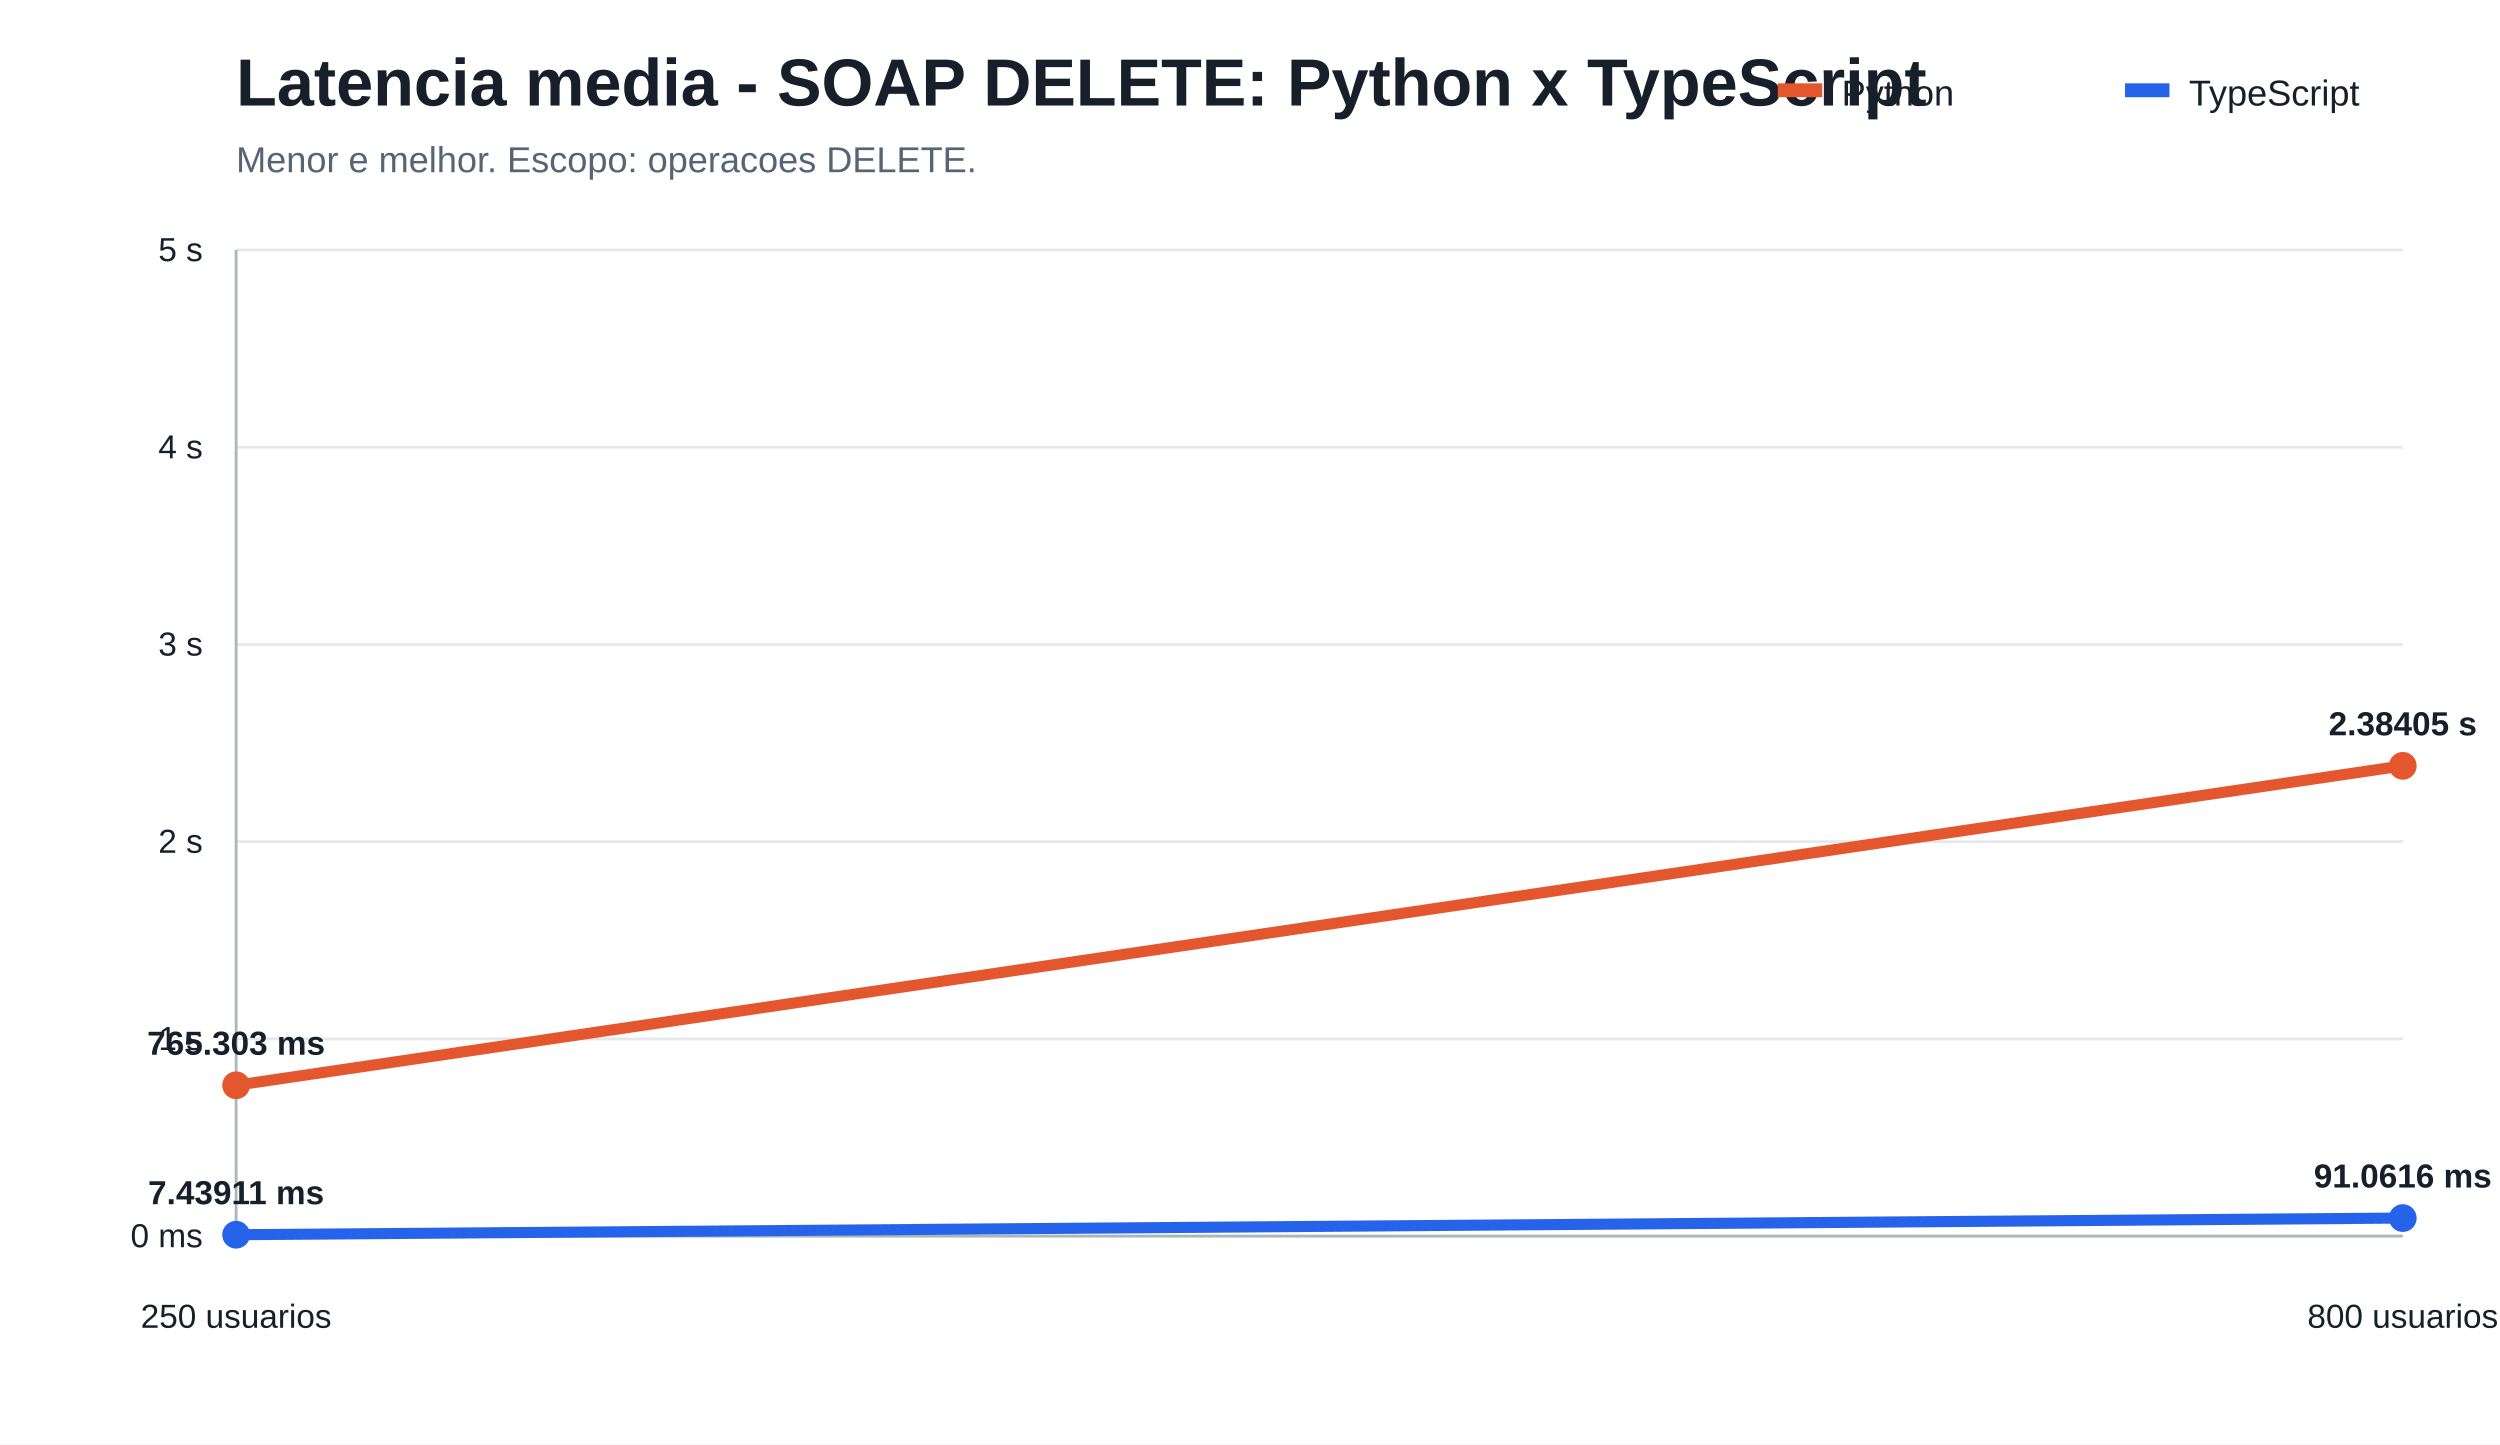
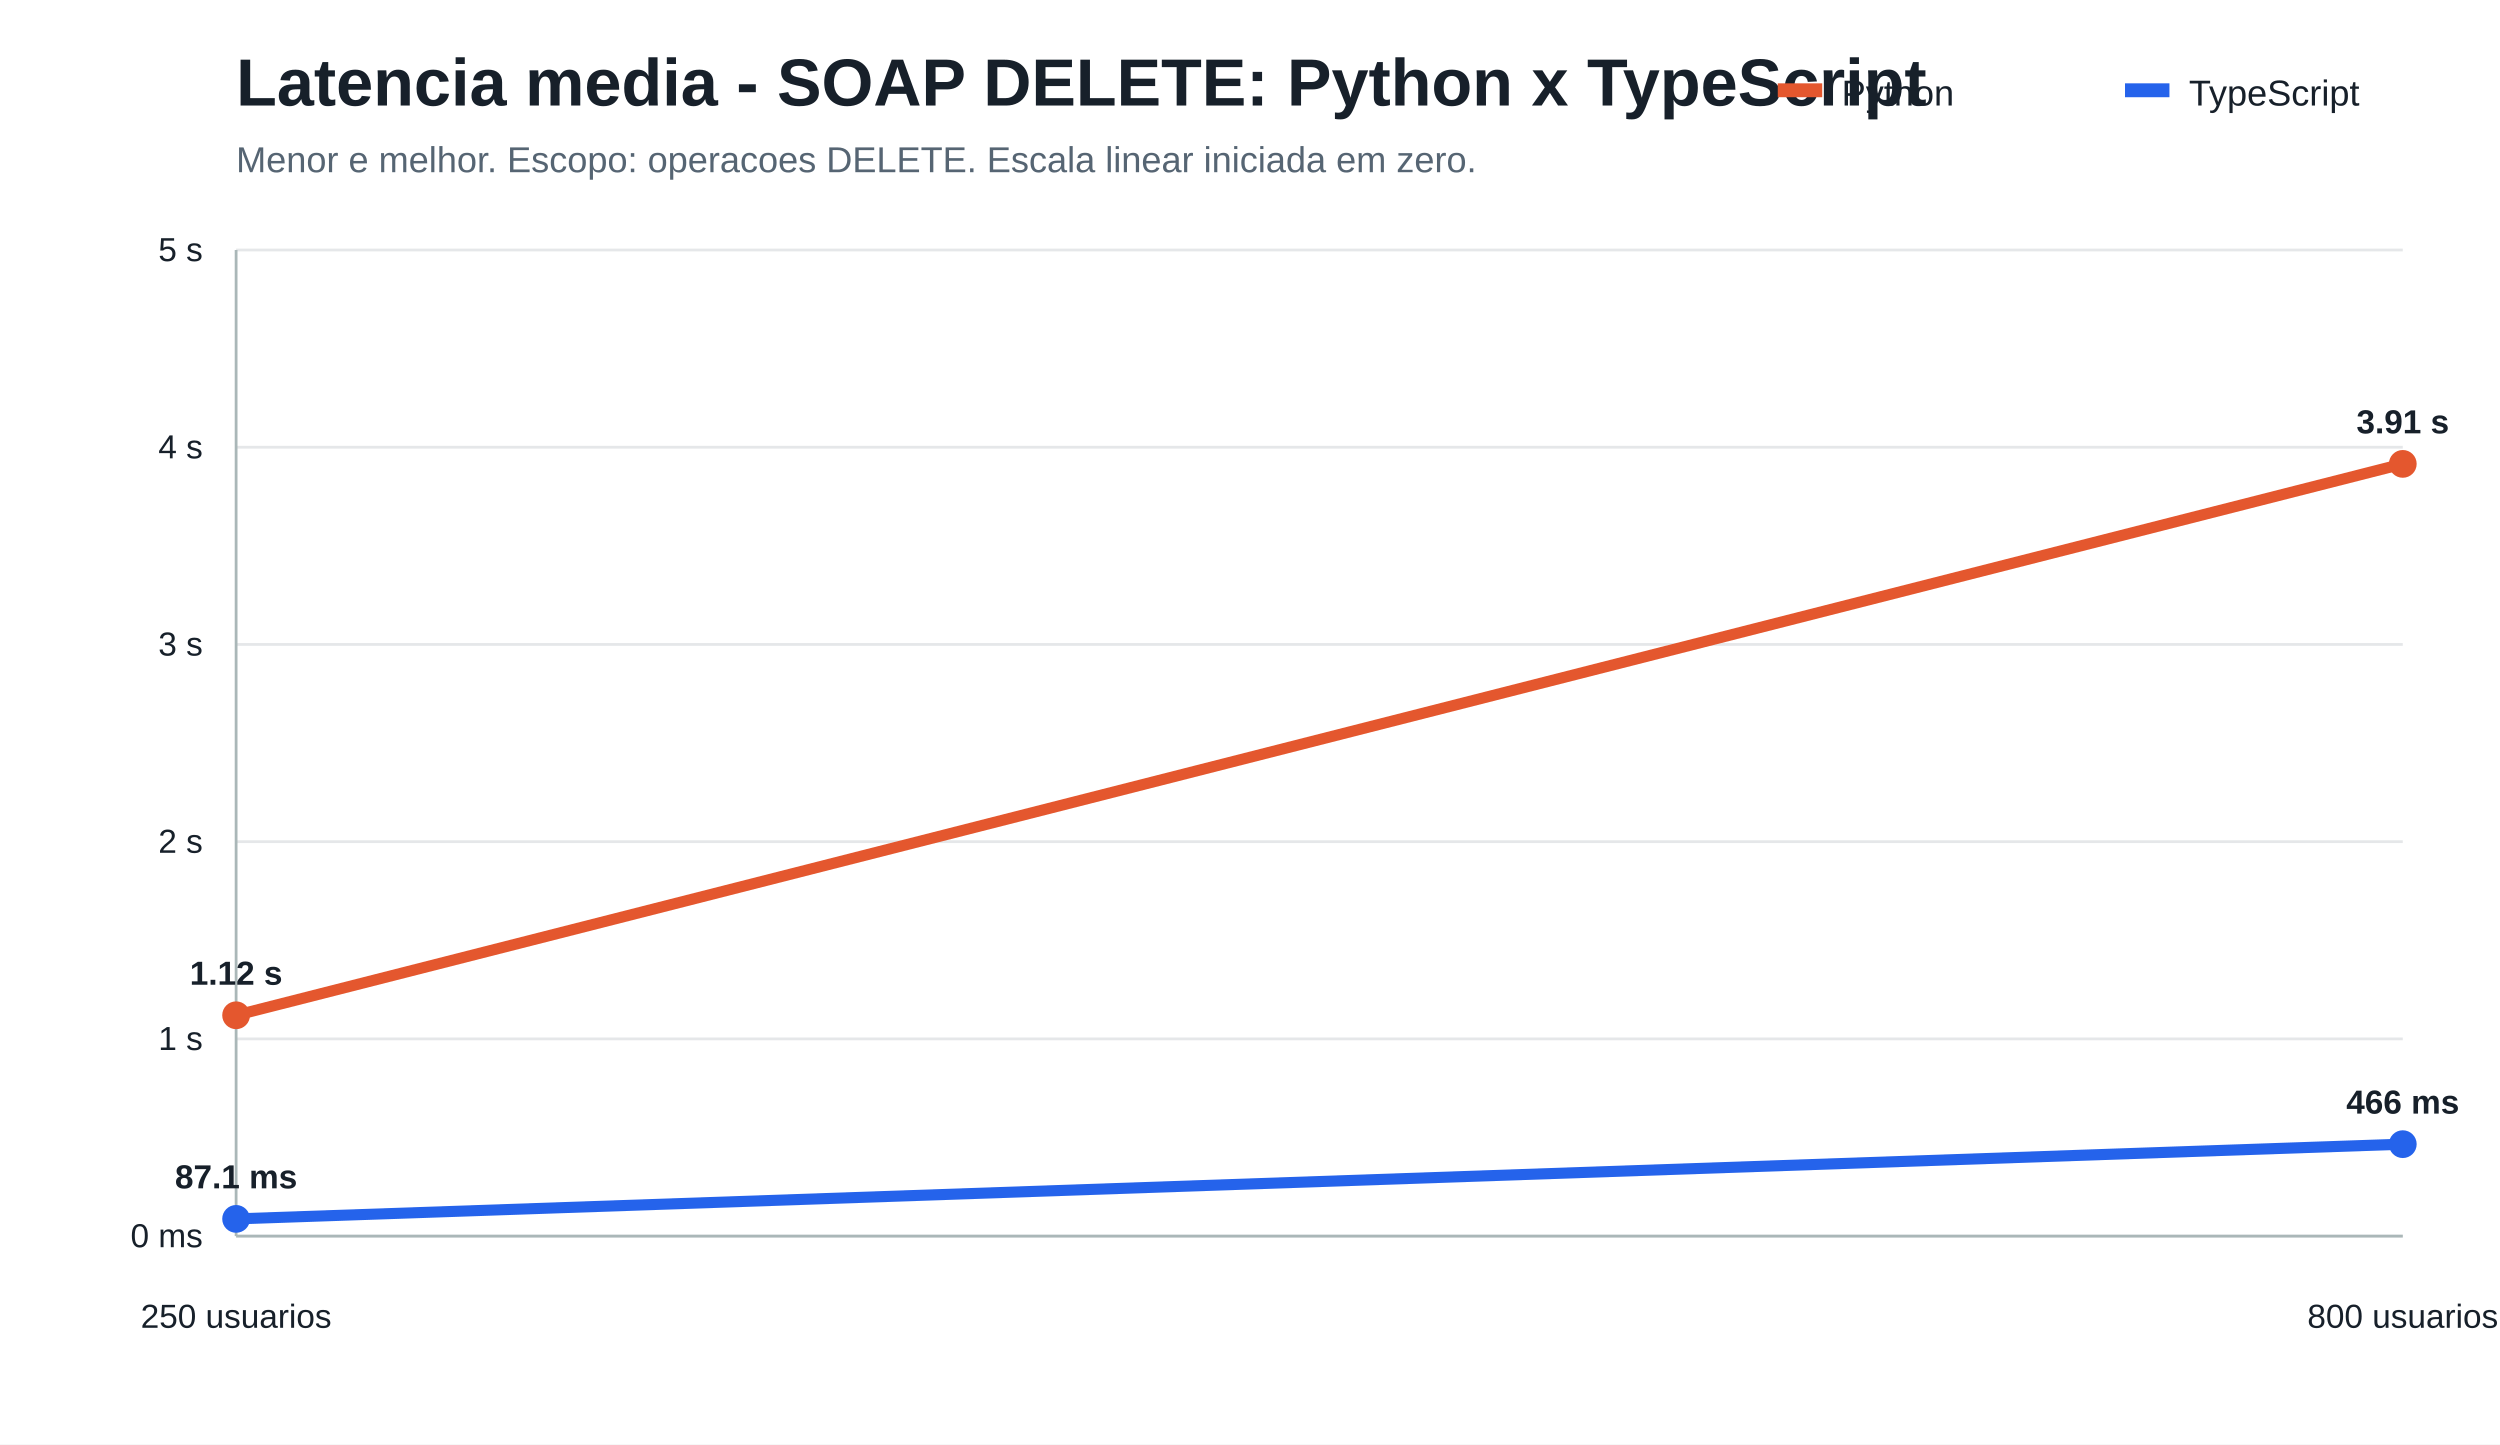
<svg xmlns="http://www.w3.org/2000/svg" width="900" height="520" viewBox="0 0 900 520">
  <style>text{font-family:Arial,sans-serif;fill:#17202a}.title{font-size:24px;font-weight:700}.subtitle{font-size:13px;fill:#566573}.axis{stroke:#aab7b8;stroke-width:1}.grid{stroke:#e5e7e9;stroke-width:1}.label{font-size:12px}.value{font-size:12px;font-weight:700}.legend{font-size:13px}</style>
  <rect width="100%" height="100%" fill="#ffffff" />
  <text x="85" y="38" class="title">Latencia media - SOAP DELETE: Python x TypeScript</text>
-   <text x="85" y="62" class="subtitle">Menor e melhor. Escopo: operacoes DELETE.</text>
+   <text x="85" y="62" class="subtitle">Menor e melhor. Escopo: operacoes DELETE. Escala linear iniciada em zero.</text>
  <line x1="85" y1="445.0" x2="865" y2="445.0" class="grid" />
  <text x="73" y="449.0" text-anchor="end" class="label">0 ms</text>
  <line x1="85" y1="374.0" x2="865" y2="374.0" class="grid" />
  <text x="73" y="378.0" text-anchor="end" class="label">1 s</text>
  <line x1="85" y1="303.0" x2="865" y2="303.0" class="grid" />
  <text x="73" y="307.0" text-anchor="end" class="label">2 s</text>
  <line x1="85" y1="232.0" x2="865" y2="232.0" class="grid" />
  <text x="73" y="236.0" text-anchor="end" class="label">3 s</text>
  <line x1="85" y1="161.0" x2="865" y2="161.0" class="grid" />
  <text x="73" y="165.0" text-anchor="end" class="label">4 s</text>
  <line x1="85" y1="90.0" x2="865" y2="90.0" class="grid" />
  <text x="73" y="94.0" text-anchor="end" class="label">5 s</text>
  <line x1="85" y1="90" x2="85" y2="445" class="axis" />
  <line x1="85" y1="445" x2="865" y2="445" class="axis" />
  <text x="85.0" y="478" text-anchor="middle" class="label">250 usuarios</text>
  <text x="865.0" y="478" text-anchor="middle" class="label">800 usuarios</text>
-   <polyline points="85.0,390.7 865.0,275.7" fill="none" stroke="#e4572e" stroke-width="4" stroke-linecap="round" stroke-linejoin="round" />
-   <circle cx="85.0" cy="390.7" r="5" fill="#e4572e" />
-   <text x="85.0" y="379.7" text-anchor="middle" class="value">765.303 ms</text>
-   <circle cx="865.0" cy="275.7" r="5" fill="#e4572e" />
-   <text x="865.0" y="264.7" text-anchor="middle" class="value">2.38405 s</text>
-   <polyline points="85.0,444.5 865.0,438.5" fill="none" stroke="#2563eb" stroke-width="4" stroke-linecap="round" stroke-linejoin="round" />
-   <circle cx="85.0" cy="444.5" r="5" fill="#2563eb" />
-   <text x="85.0" y="433.5" text-anchor="middle" class="value">7.43911 ms</text>
-   <circle cx="865.0" cy="438.5" r="5" fill="#2563eb" />
-   <text x="865.0" y="427.5" text-anchor="middle" class="value">91.0616 ms</text>
+   <polyline points="85.0,365.5 865.0,167.0" fill="none" stroke="#e4572e" stroke-width="4" stroke-linecap="round" stroke-linejoin="round" />
+   <circle cx="85.0" cy="365.5" r="5" fill="#e4572e" />
+   <text x="85.0" y="354.5" text-anchor="middle" class="value">1.12 s</text>
+   <circle cx="865.0" cy="167.0" r="5" fill="#e4572e" />
+   <text x="865.0" y="156.0" text-anchor="middle" class="value">3.91 s</text>
+   <polyline points="85.0,438.8 865.0,411.9" fill="none" stroke="#2563eb" stroke-width="4" stroke-linecap="round" stroke-linejoin="round" />
+   <circle cx="85.0" cy="438.8" r="5" fill="#2563eb" />
+   <text x="85.0" y="427.8" text-anchor="middle" class="value">87.1 ms</text>
+   <circle cx="865.0" cy="411.9" r="5" fill="#2563eb" />
+   <text x="865.0" y="400.9" text-anchor="middle" class="value">466 ms</text>
  <rect x="640" y="30" width="16" height="5" fill="#e4572e" />
  <text x="663" y="38" class="legend">Python</text>
  <rect x="765" y="30" width="16" height="5" fill="#2563eb" />
  <text x="788" y="38" class="legend">TypeScript</text>
</svg>
